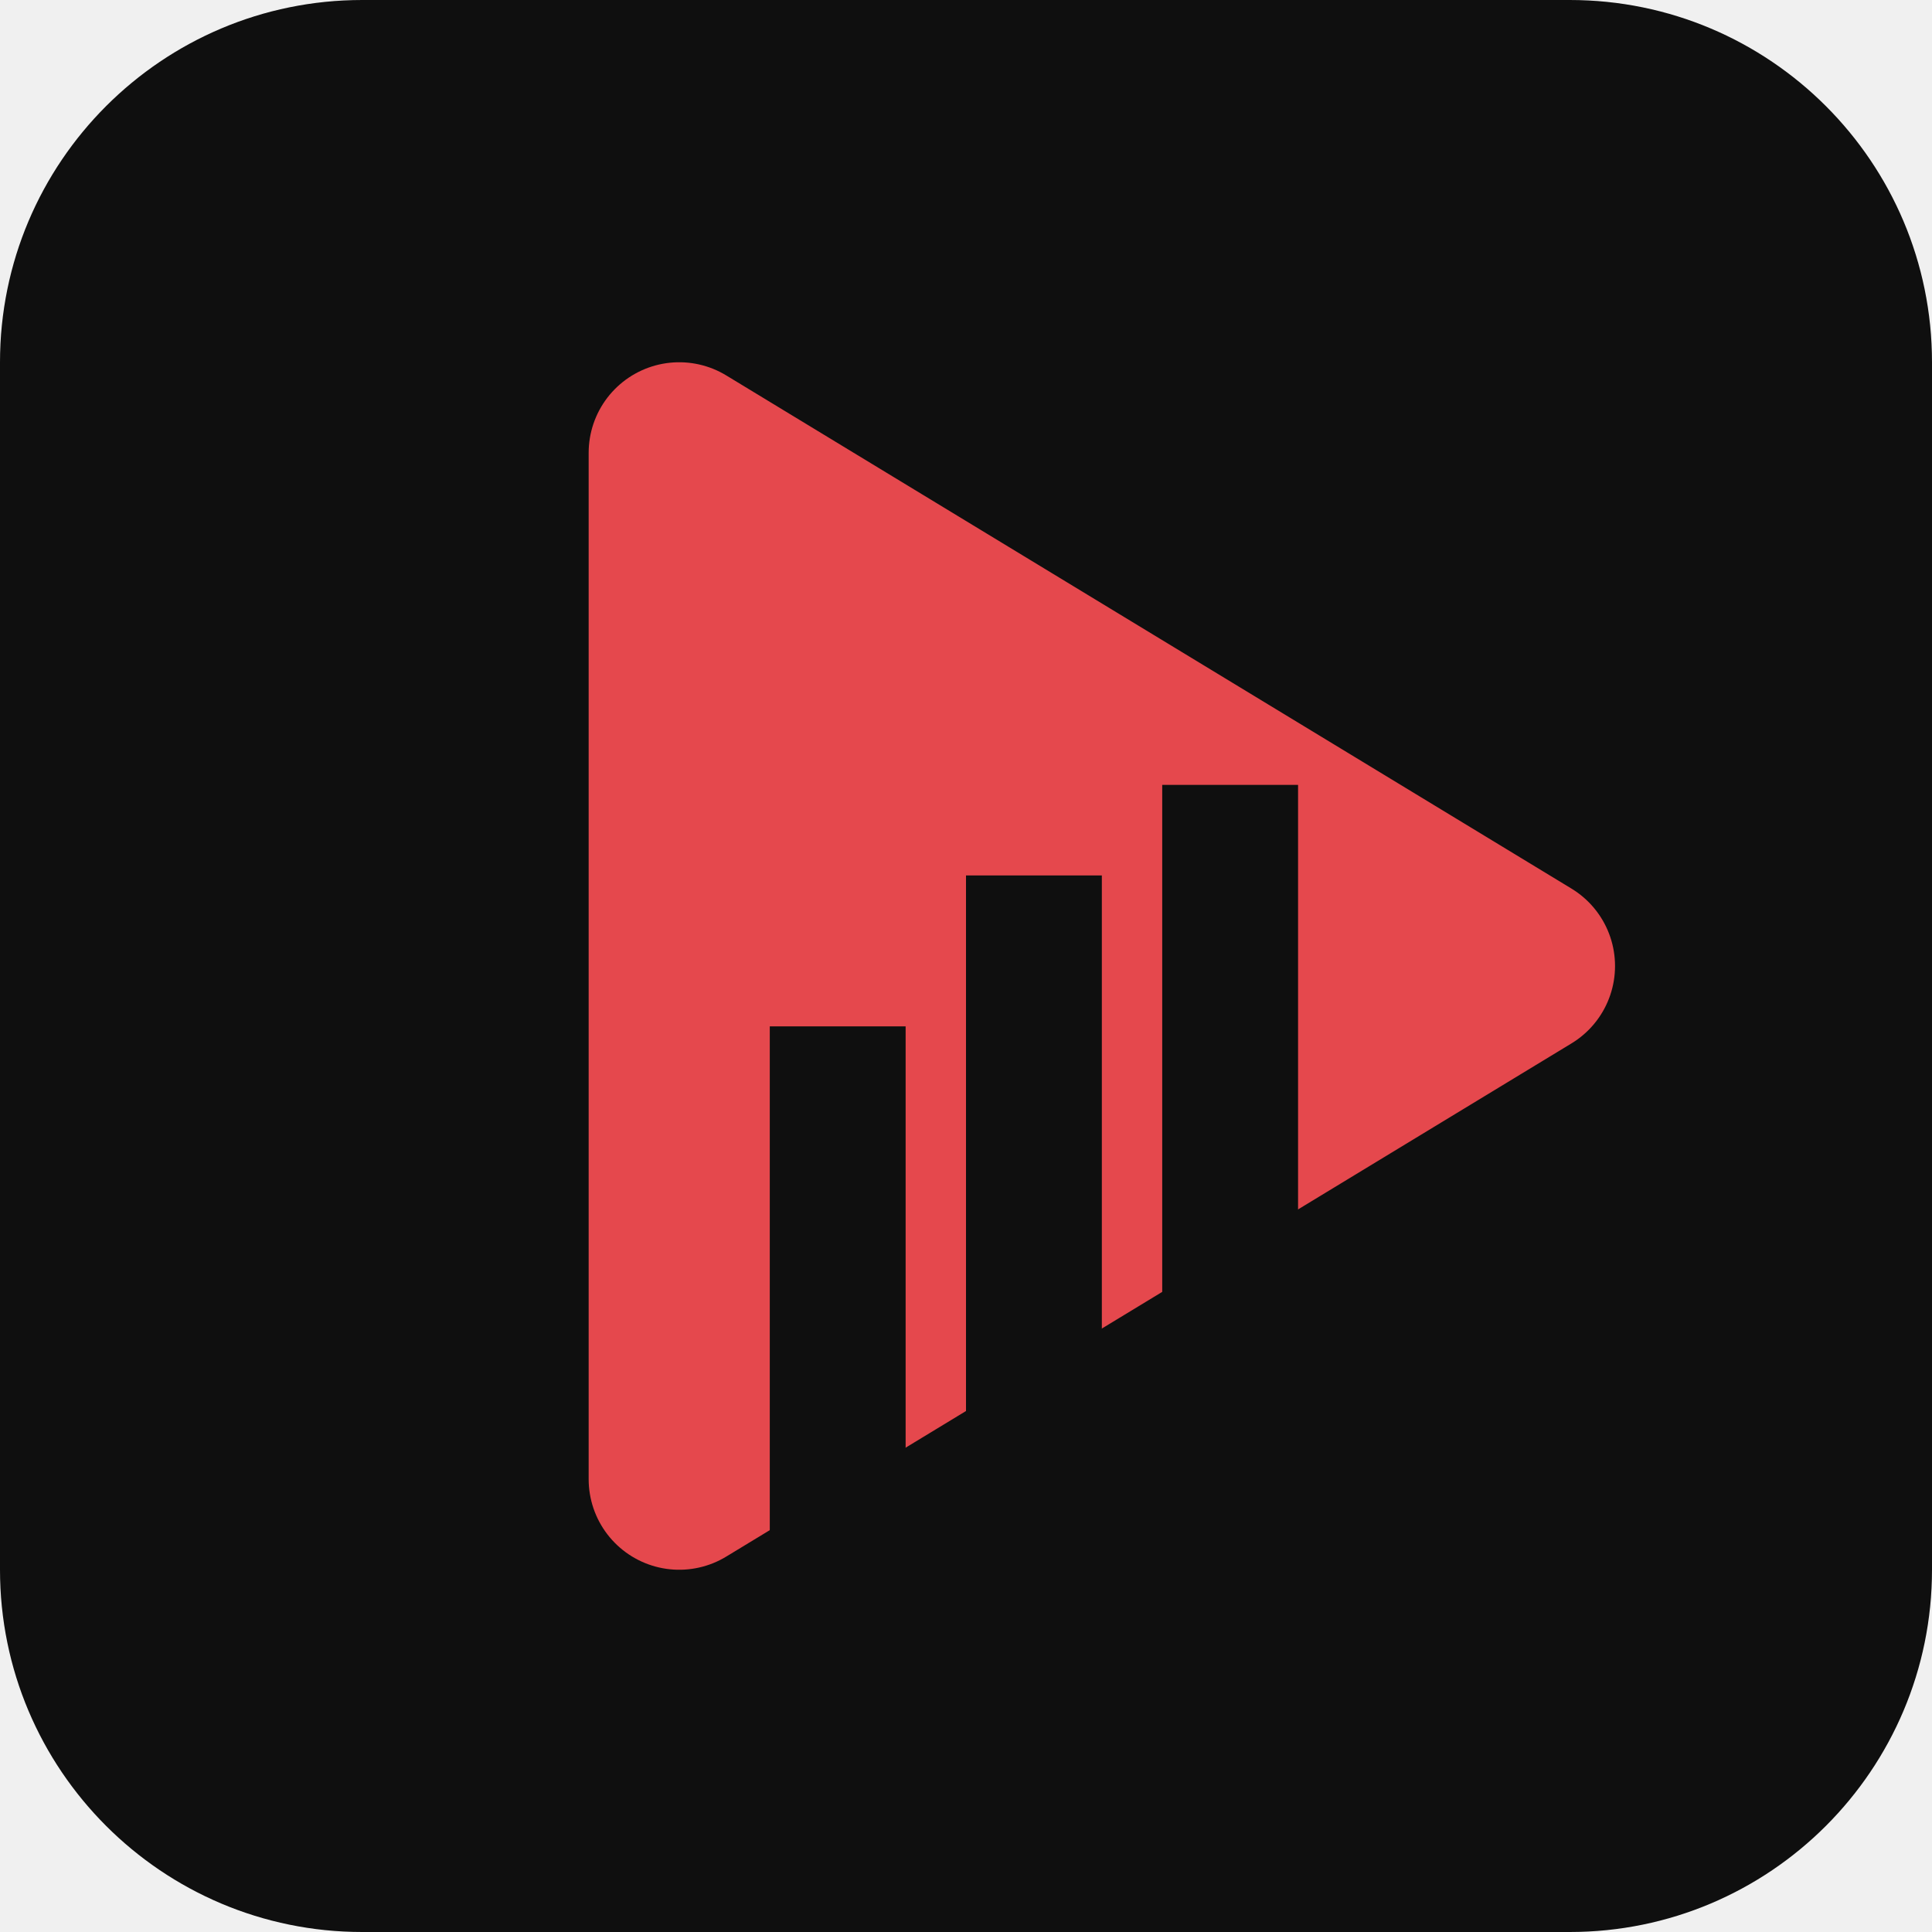
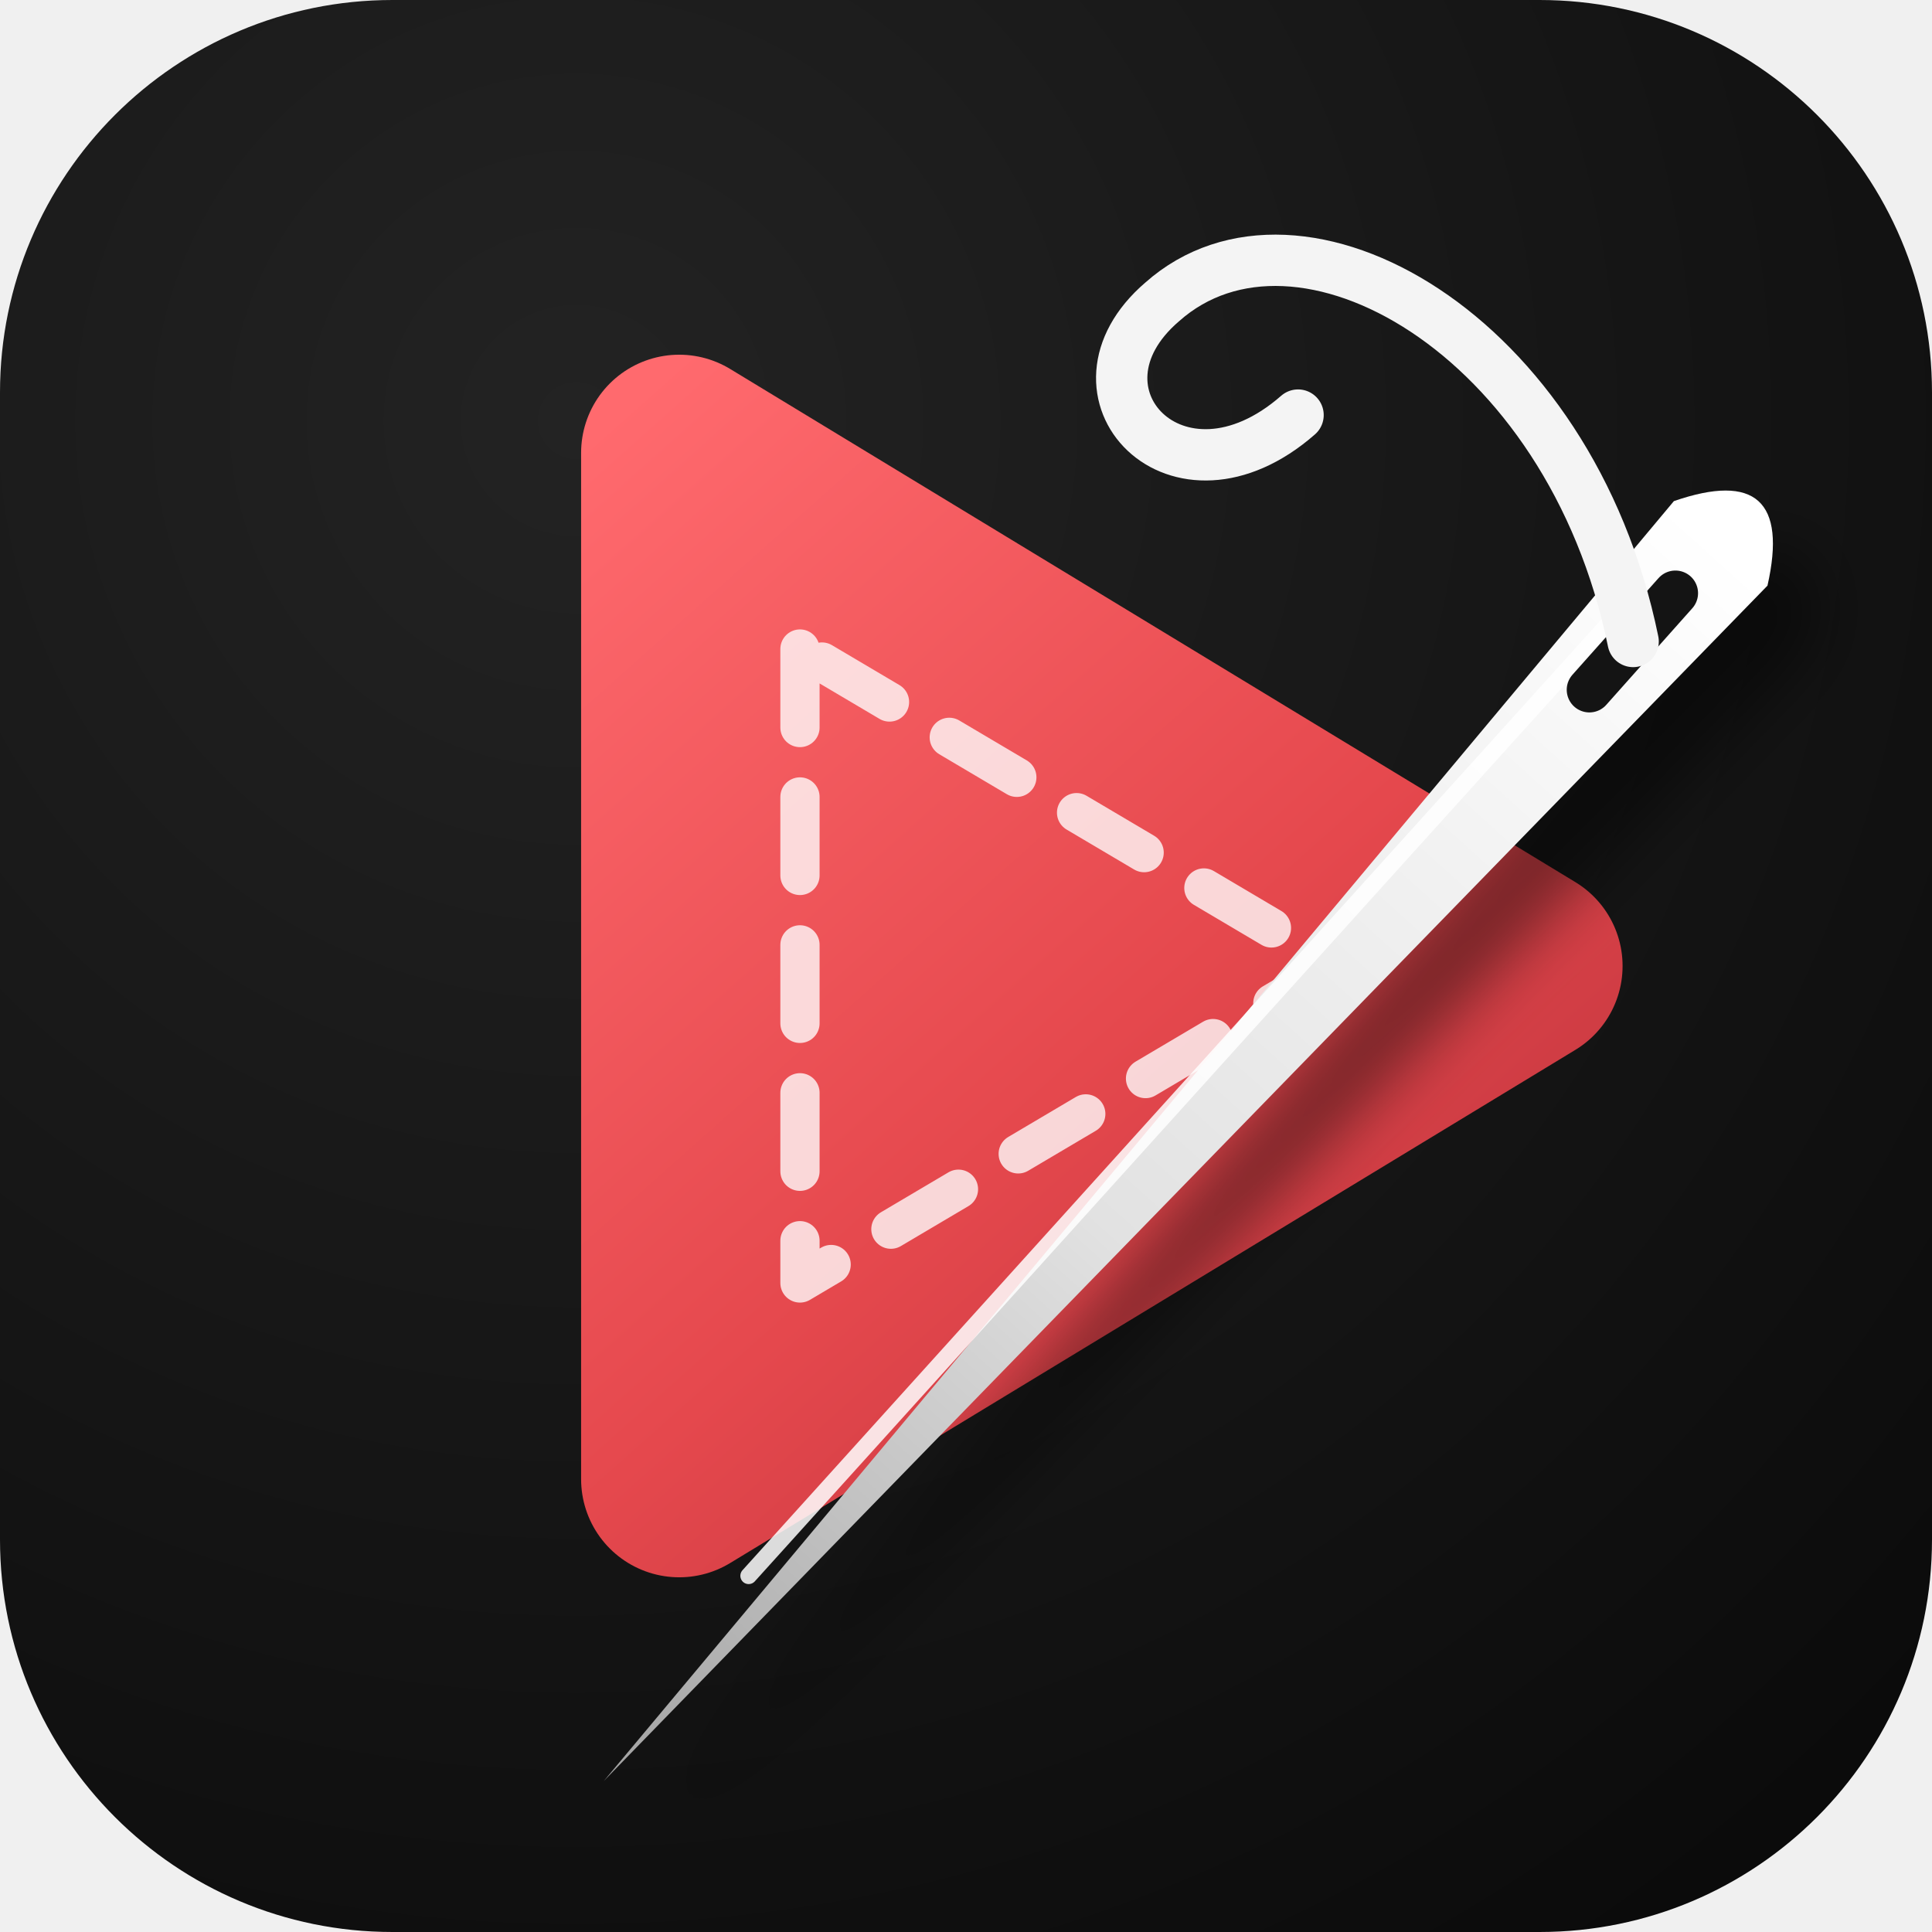
<svg xmlns="http://www.w3.org/2000/svg" viewBox="0 0 128 128" width="128" height="128" role="img" aria-label="Needle logo">
-   <mask id="ytcsCut">
-     <rect width="128" height="128" fill="#000" />
-     <path d="M45 30 L45 98 L101 64 Z" fill="#fff" stroke="#fff" stroke-width="12" stroke-linejoin="round" />
-     <rect x="51" y="68" width="9" height="50" fill="#000" />
-     <rect x="64" y="58" width="9" height="60" fill="#000" />
-     <rect x="77" y="52" width="9" height="66" fill="#000" />
-   </mask>
-   <rect width="128" height="128" rx="24" fill="#0F0F0F" />
-   <rect width="128" height="128" fill="#E5484D" mask="url(#ytcsCut)" />
+   <defs>
+     <radialGradient id="nTile" cx="30%" cy="22%" r="95%">
+       <stop offset="0" stop-color="#232323" />
+       <stop offset="1" stop-color="#0B0B0B" />
+     </radialGradient>
+     <linearGradient id="nPlay" x1="40" y1="28" x2="104" y2="100" gradientUnits="userSpaceOnUse">
+       <stop offset="0" stop-color="#FF6A6E" />
+       <stop offset="0.55" stop-color="#E5484D" />
+       <stop offset="1" stop-color="#B8303A" />
+     </linearGradient>
+     <linearGradient id="nSteel" x1="114" y1="36" x2="40" y2="118" gradientUnits="userSpaceOnUse">
+       <stop offset="0" stop-color="#FFFFFF" />
+       <stop offset="0.55" stop-color="#E2E2E2" />
+       <stop offset="1" stop-color="#A3A3A3" />
+     </linearGradient>
+     <filter id="nShadow" x="-20%" y="-20%" width="140%" height="140%">
+       <feGaussianBlur stdDeviation="2" />
+     </filter>
+   </defs>
+   <rect width="128" height="128" rx="26" fill="url(#nTile)" />
+   <path d="M45 30 L45 98 L101 64 Z" fill="url(#nPlay)" stroke="url(#nPlay)" stroke-width="13" stroke-linejoin="round" />
+   <path d="M53 43 L53 85 L88.5 64 Z" fill="none" stroke="#FFFFFF" stroke-opacity="0.78" stroke-width="2.6" stroke-linejoin="round" stroke-linecap="round" stroke-dasharray="5.2 4.6" />
+   <path d="M40 118 L110.9 33.2 Q119 30.4 117.1 38.8 Z" transform="translate(3 4)" fill="#000" fill-opacity="0.45" filter="url(#nShadow)" />
+   <path d="M40 118 L110.9 33.2 Q119 30.4 117.1 38.8 Z" fill="url(#nSteel)" />
+   <path d="M49.6 104.4 L106.6 41.3" stroke="#FFFFFF" stroke-width="1.1" stroke-linecap="round" opacity="0.85" />
+   <path d="M105.3 45.7 L111 39.3" stroke="#141414" stroke-width="3" stroke-linecap="round" />
+   <path d="M108.2 42.5 C104 22 86 12 77 20 C70 26 78 34.5 86 27.5" fill="none" stroke="#F4F4F4" stroke-width="3.4" stroke-linecap="round" />
</svg>
